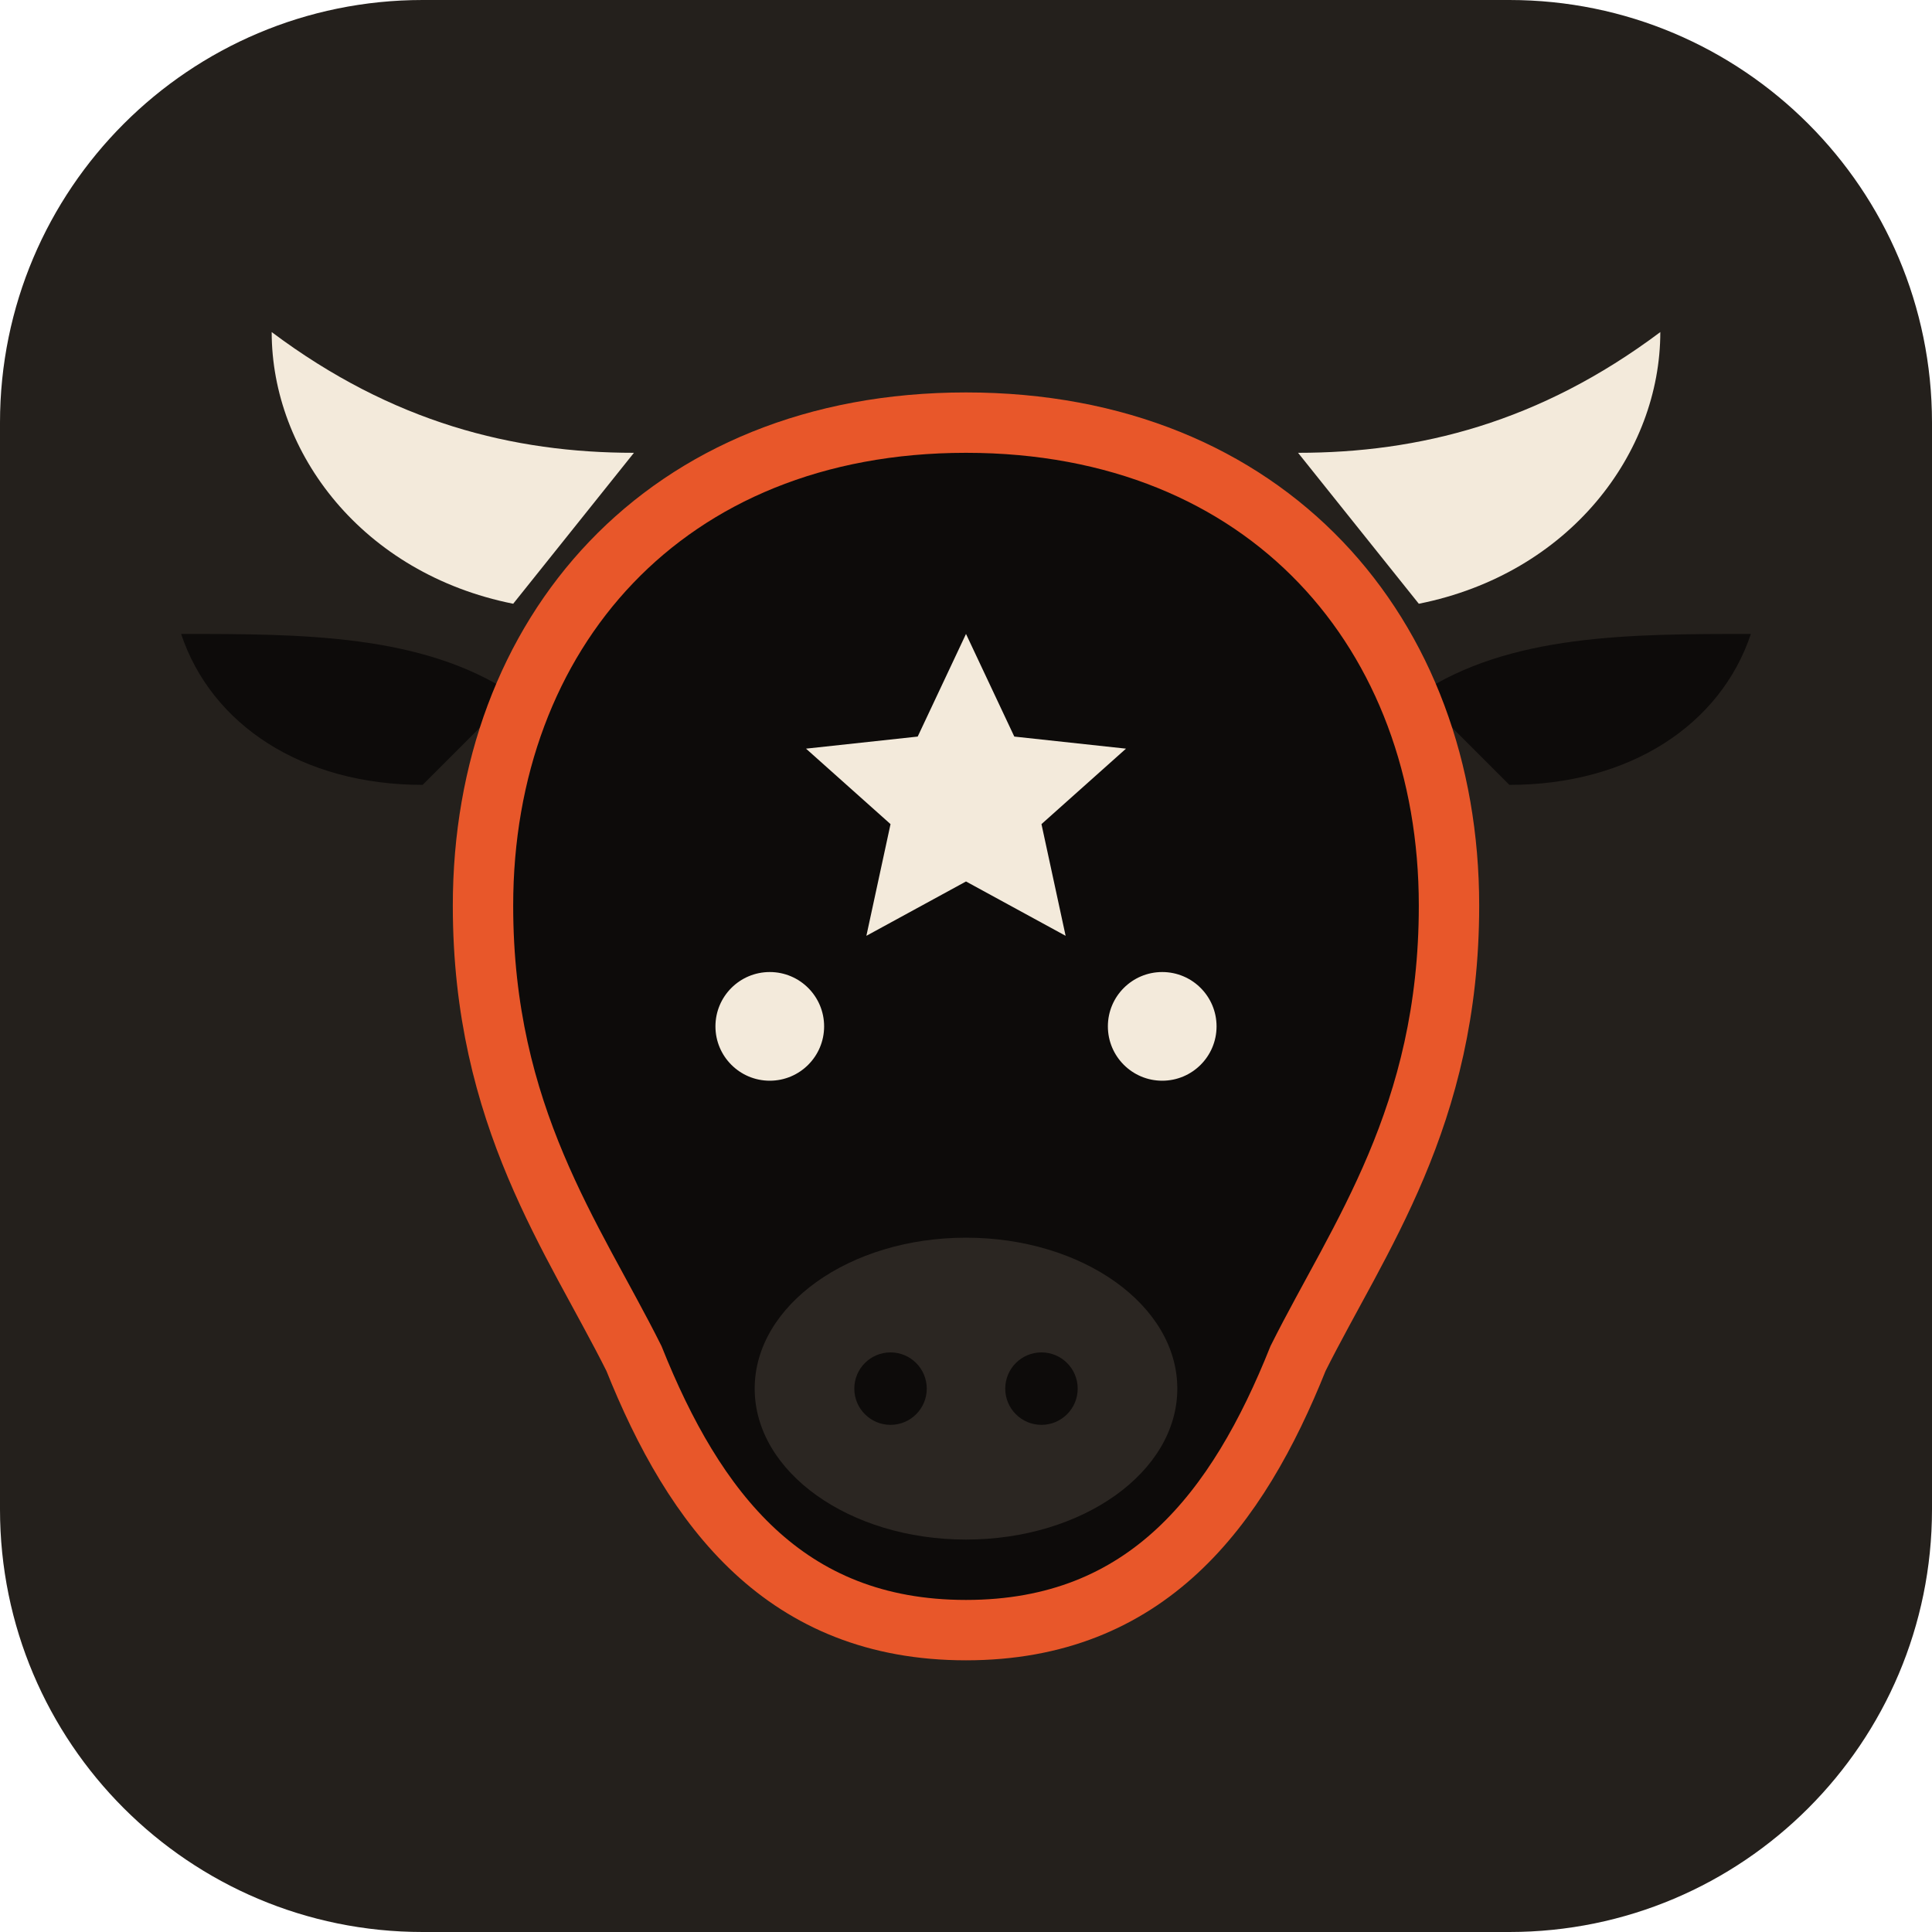
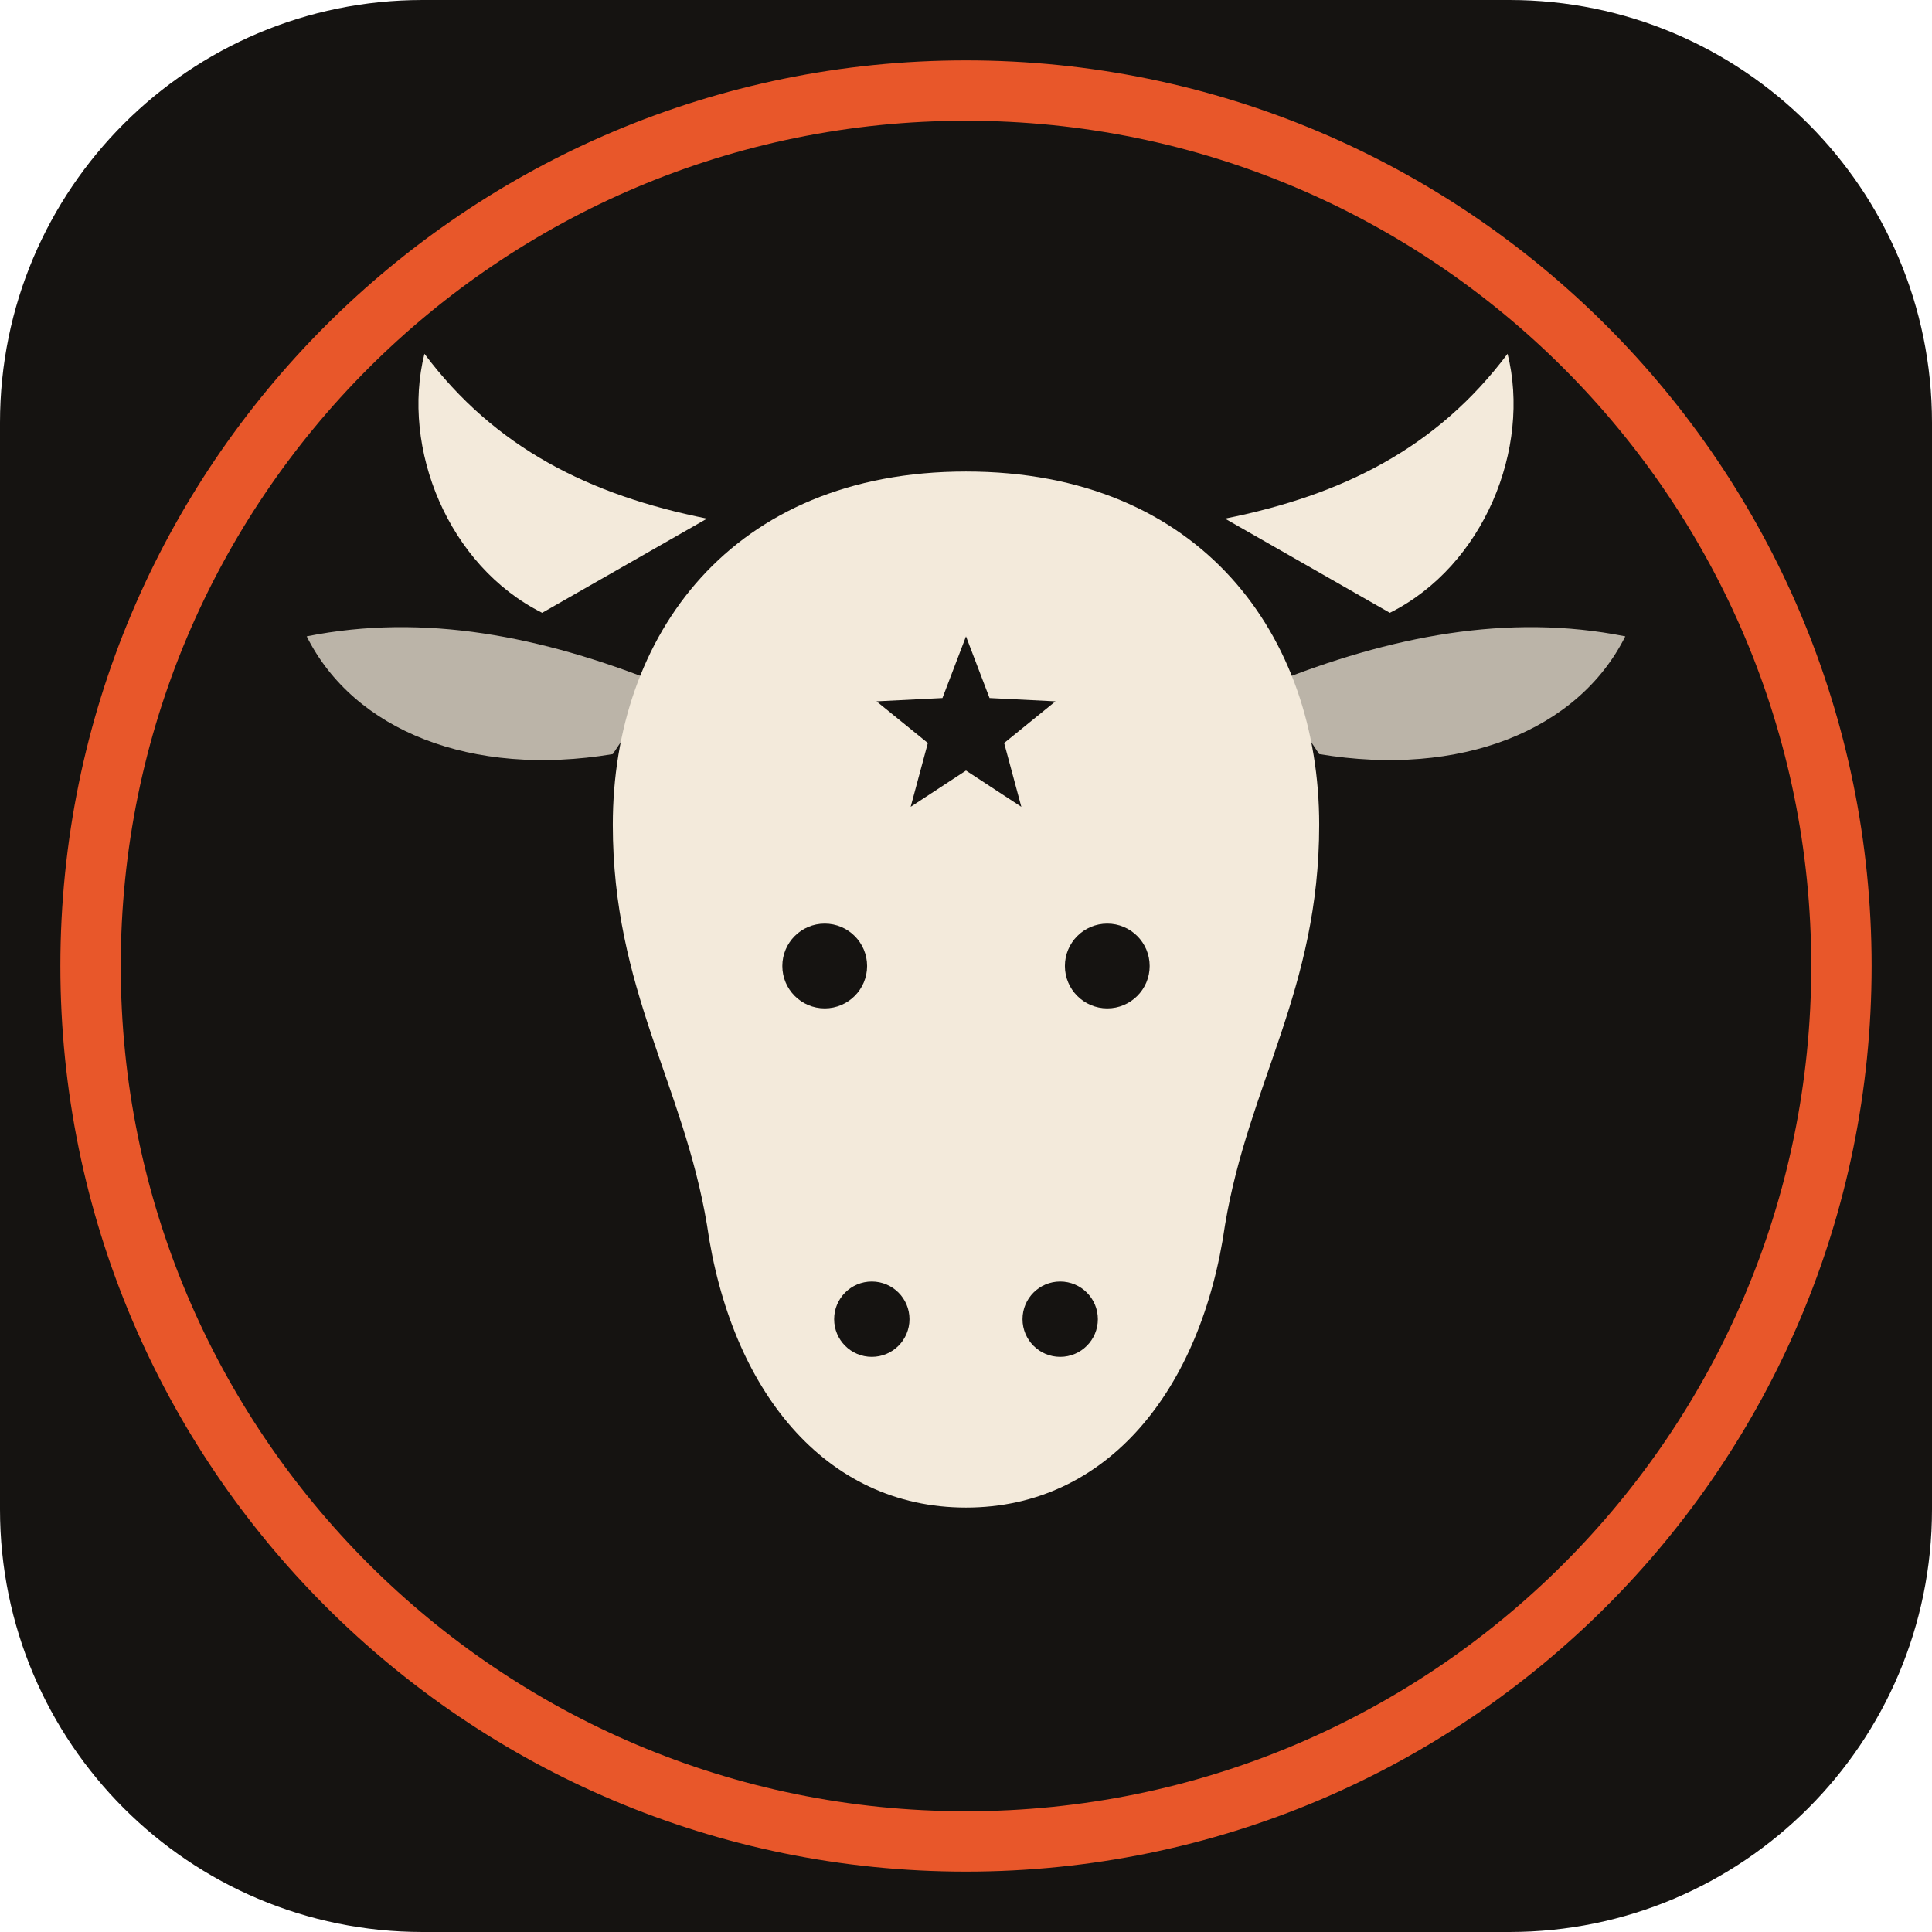
<svg xmlns="http://www.w3.org/2000/svg" viewBox="0 0 64 64">
-   <rect width="64" height="64" rx="14" fill="#24201C" />
-   <path d="M17 20c-5-1-8-5-8-9 4 3 8 4 12 4z" fill="#F3EADB" />
-   <path d="M47 20c5-1 8-5 8-9-4 3-8 4-12 4z" fill="#F3EADB" />
-   <path d="M14 26c-4 0-7-2-8-5 4 0 8 0 11 2z" fill="#0d0b0a" />
-   <path d="M50 26c4 0 7-2 8-5-4 0-8 0-11 2z" fill="#0d0b0a" />
-   <path d="M32 14c10 0 16 7 16 16 0 7-3 11-5 15-2 5-5 9-11 9s-9-4-11-9c-2-4-5-8-5-15 0-9 6-16 16-16z" fill="#0d0b0a" stroke="#E8572A" stroke-width="2" />
-   <path d="M32 21l1.6 3.4 3.7.4-2.8 2.5.8 3.7L32 29.2l-3.3 1.8.8-3.7-2.8-2.5 3.7-.4z" fill="#F3EADB" />
-   <circle cx="25.5" cy="34" r="1.8" fill="#F3EADB" />
-   <circle cx="38.5" cy="34" r="1.8" fill="#F3EADB" />
-   <ellipse cx="32" cy="46" rx="7" ry="5" fill="#2b2622" />
-   <circle cx="29.5" cy="46" r="1.2" fill="#0d0b0a" />
-   <circle cx="34.5" cy="46" r="1.2" fill="#0d0b0a" />
+   <rect width="64" height="64" rx="14" fill="#151311" />
+   <circle cx="32" cy="32" r="29" fill="none" stroke="#E8572A" stroke-width="2" />
+   <g fill="#F3EADB" transform="translate(32 32) scale(.78) translate(-32 -33)">
+     <path d="M14 18C10 16 8 11 9 7c3 4 7 6 12 7zM50 18c4-2 6-7 5-11-3 4-7 6-12 7z" />
+     <path d="M17 24c-6 1-11-1-13-5 5-1 10 0 15 2zM47 24c6 1 11-1 13-5-5-1-10 0-15 2z" opacity=".75" />
+     <path fill-rule="evenodd" d="M32 12c10 0 15 7 15 15 0 7-3 11-4 17-1 7-5 12-11 12s-10-5-11-12c-1-6-4-10-4-17 0-8 5-15 15-15ZM32 19l1 2.62 2.8.14-2.18 1.77.73 2.71L32 24.7l-2.35 1.54.73-2.71-2.18-1.77 2.8-.14ZM24.2 33a1.8 1.8 0 1 0 3.6 0a1.8 1.8 0 1 0-3.6 0ZM36.2 33a1.8 1.8 0 1 0 3.6 0a1.8 1.8 0 1 0-3.6 0ZM26.4 48a1.6 1.6 0 1 0 3.2 0a1.6 1.6 0 1 0-3.2 0ZM34.4 48a1.6 1.6 0 1 0 3.2 0a1.6 1.6 0 1 0-3.2 0Z" />
+   </g>
</svg>
